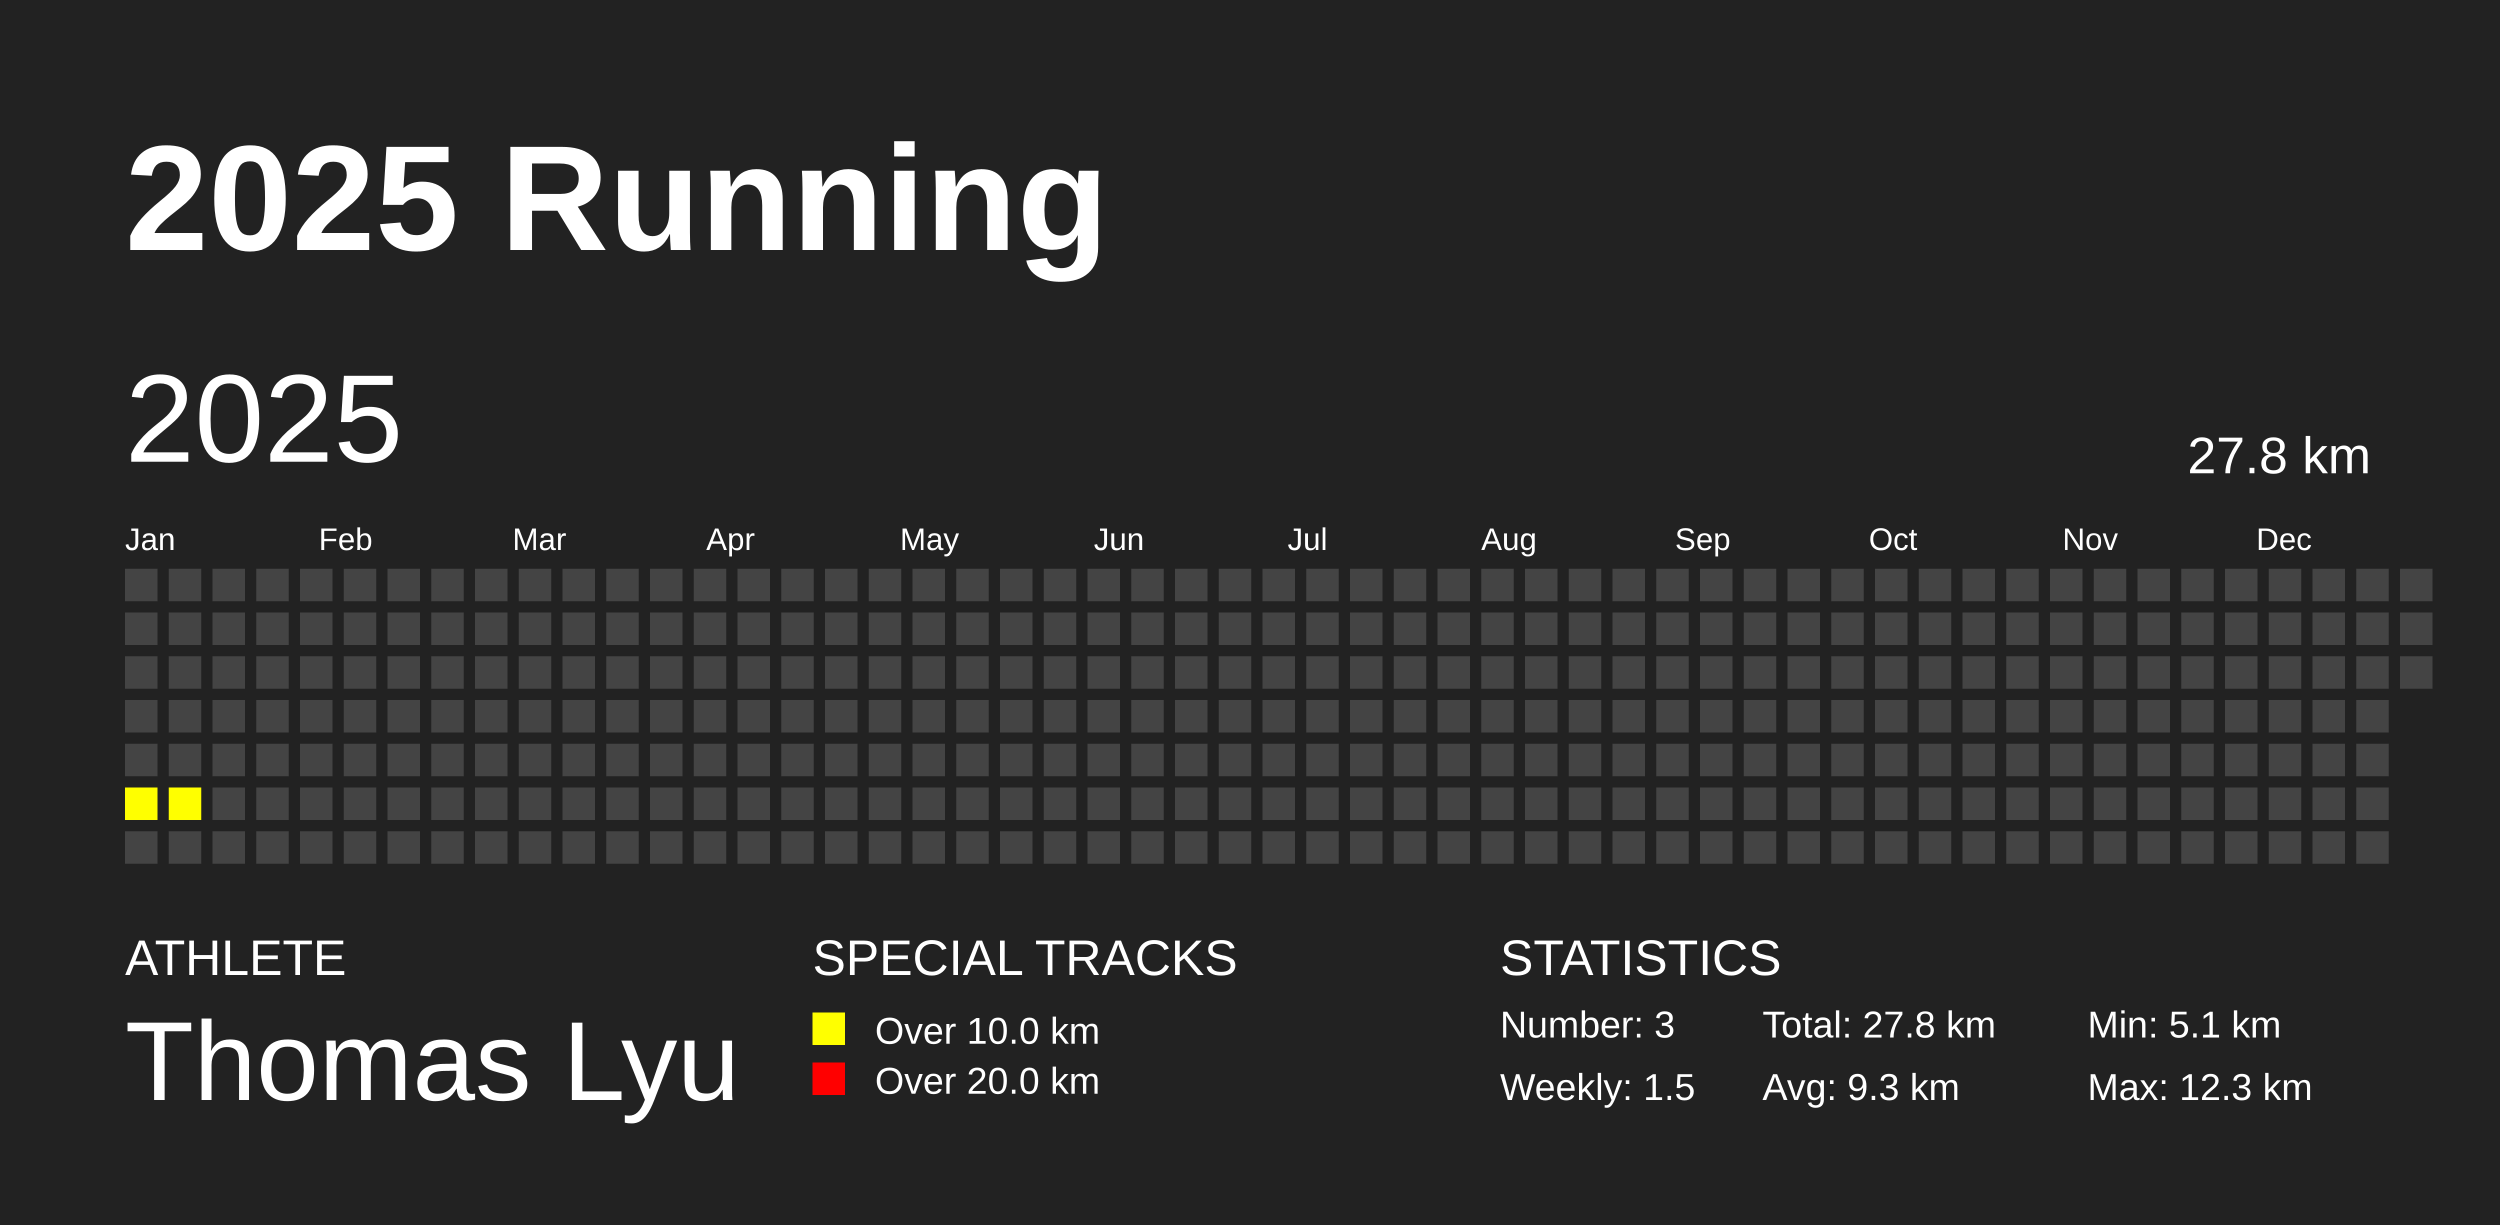
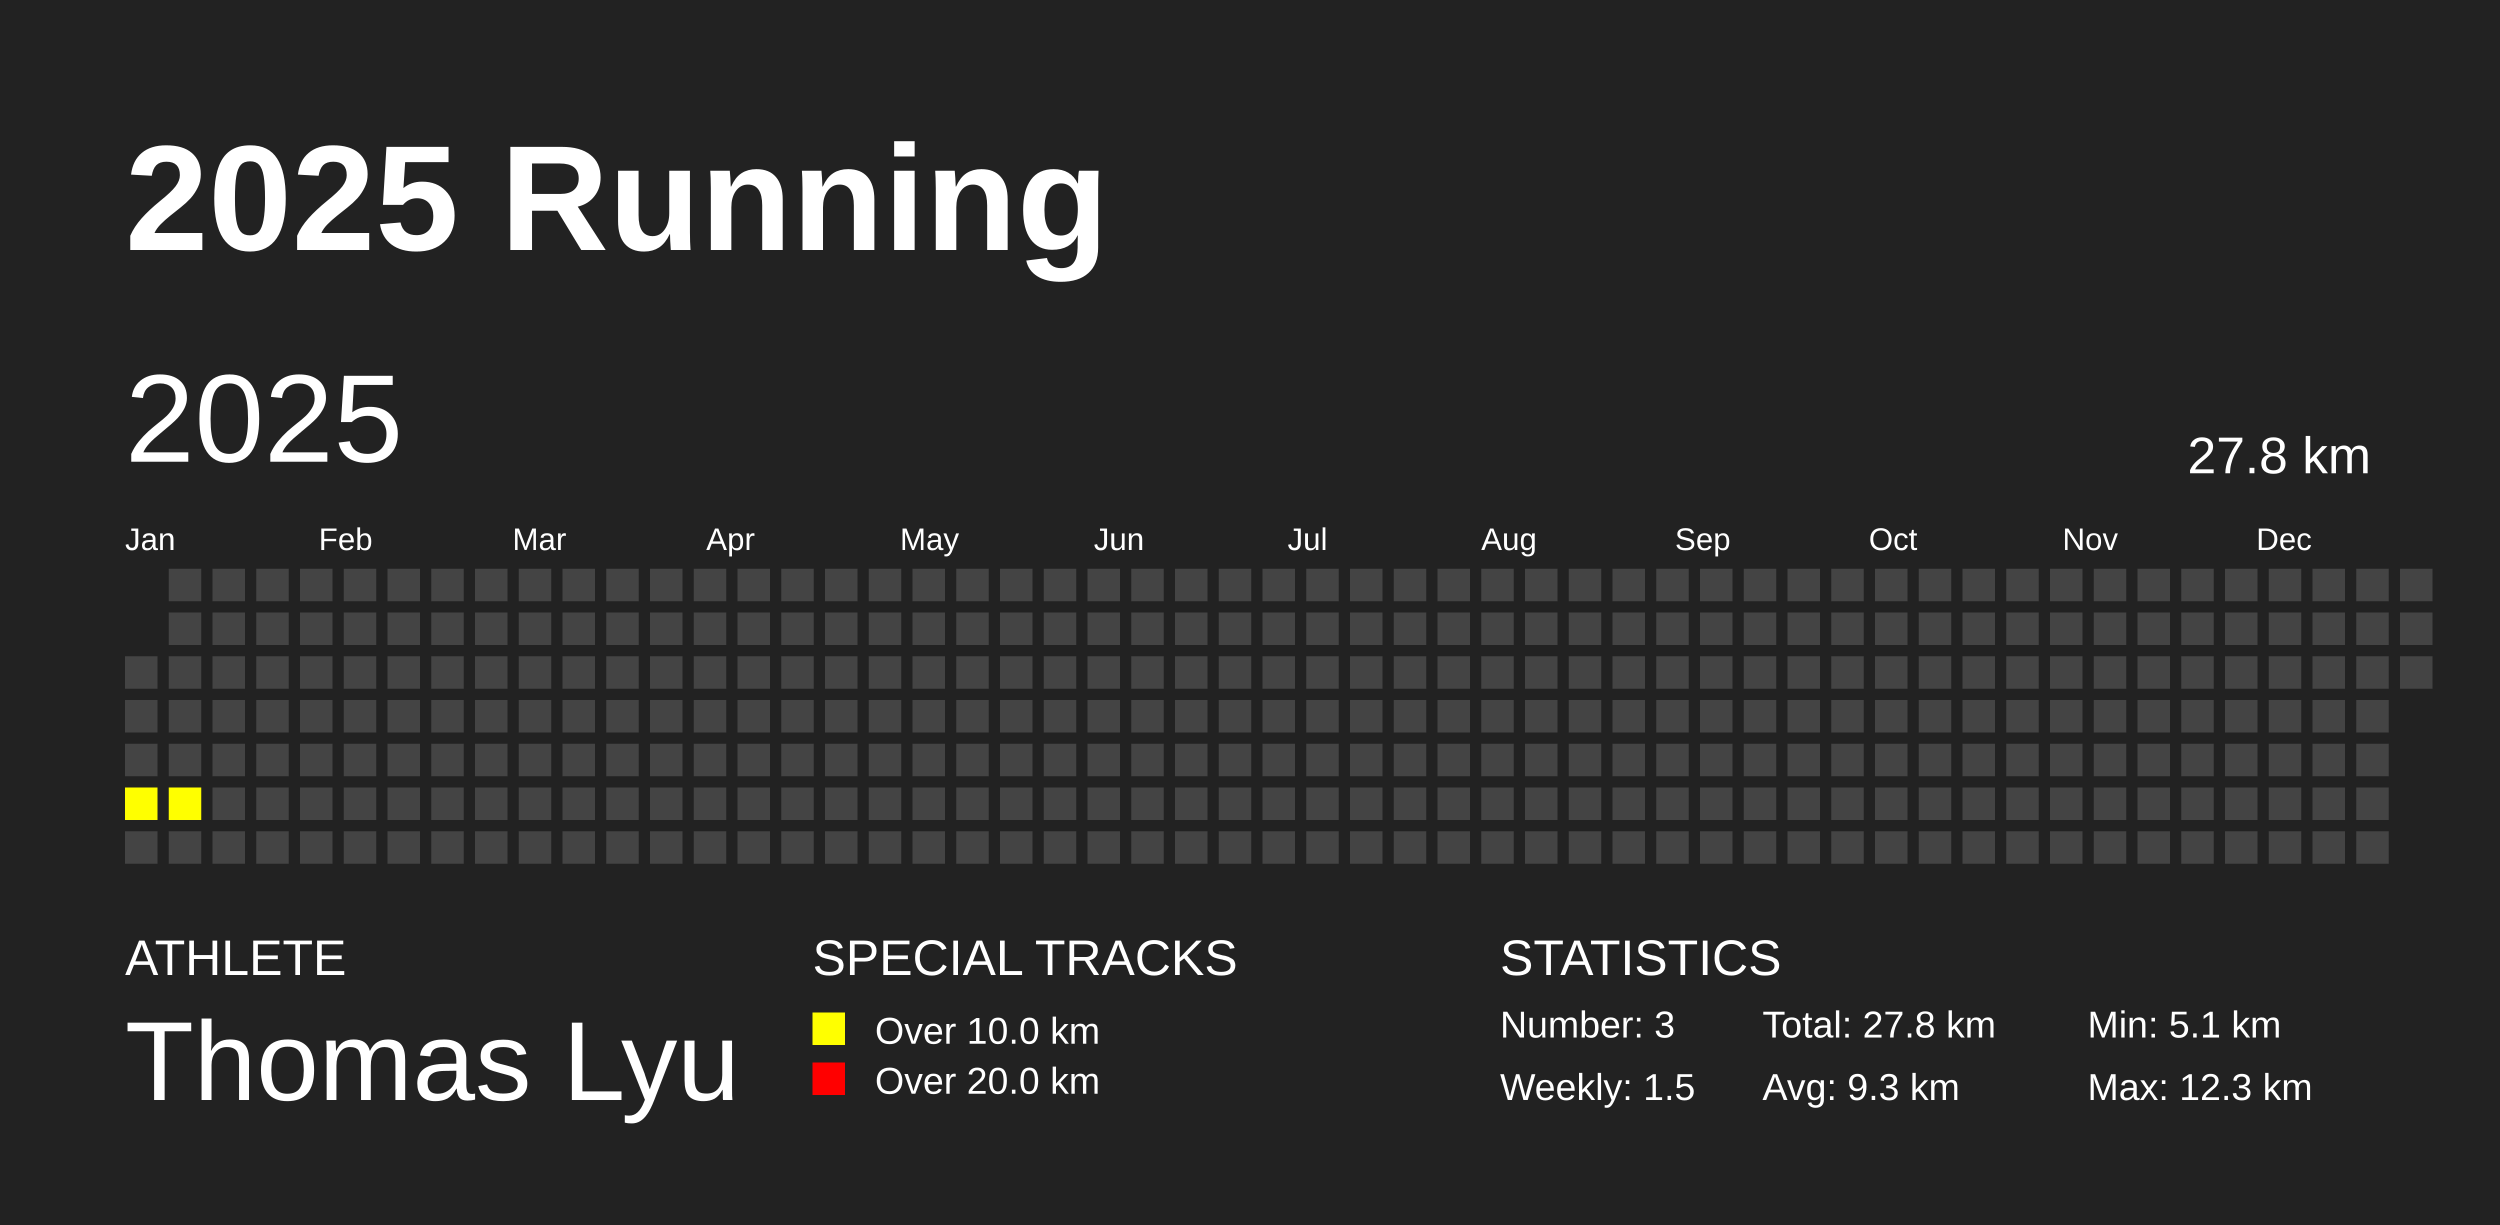
<svg xmlns="http://www.w3.org/2000/svg" baseProfile="full" height="98mm" version="1.1" viewBox="0,0,200,98" width="200mm">
  <defs />
  <rect fill="#222222" height="98" width="200" x="0" y="0" />
  <text fill="#FFFFFF" style="font-size:12px; font-family:Arial; font-weight:bold;" x="10" y="20">2025 Running</text>
  <text fill="#FFFFFF" style="font-size:4px; font-family:Arial" x="10" y="78">ATHLETE</text>
  <text fill="#FFFFFF" style="font-size:9px; font-family:Arial" x="10" y="88">Thomas Lyu</text>
  <text fill="#FFFFFF" style="font-size:4px; font-family:Arial" x="65" y="78">SPECIAL TRACKS</text>
  <rect fill="yellow" height="2.6" width="2.6" x="65" y="81" />
  <text fill="#FFFFFF" style="font-size:3px; font-family:Arial" x="70" y="83.5">Over 10.0 km</text>
  <rect fill="red" height="2.6" width="2.6" x="65" y="85" />
  <text fill="#FFFFFF" style="font-size:3px; font-family:Arial" x="70" y="87.5">Over 20.0 km</text>
  <text fill="#FFFFFF" style="font-size:4px; font-family:Arial" x="120" y="78">STATISTICS</text>
  <text fill="#FFFFFF" style="font-size:3px; font-family:Arial" x="120" y="83">Number: 3</text>
  <text fill="#FFFFFF" style="font-size:3px; font-family:Arial" x="120" y="88">Weekly: 1.5</text>
  <text fill="#FFFFFF" style="font-size:3px; font-family:Arial" x="141" y="83">Total: 27.8 km</text>
  <text fill="#FFFFFF" style="font-size:3px; font-family:Arial" x="141" y="88">Avg: 9.3 km</text>
  <text fill="#FFFFFF" style="font-size:3px; font-family:Arial" x="167" y="83">Min: 5.1 km</text>
  <text fill="#FFFFFF" style="font-size:3px; font-family:Arial" x="167" y="88">Max: 12.3 km</text>
  <text dominant-baseline="hanging" fill="#FFFFFF" style="font-size:10.0px; font-family:Arial;" x="10" y="30">2025</text>
  <text dominant-baseline="hanging" fill="#FFFFFF" style="font-size:4.125px; font-family:Arial;" x="175" y="35">27.8 km</text>
  <text fill="#FFFFFF" style="font-size:2.5px; font-family:Arial" x="10.0" y="44">Jan</text>
  <text fill="#FFFFFF" style="font-size:2.5px; font-family:Arial" x="25.5" y="44">Feb</text>
  <text fill="#FFFFFF" style="font-size:2.5px; font-family:Arial" x="41.0" y="44">Mar</text>
  <text fill="#FFFFFF" style="font-size:2.5px; font-family:Arial" x="56.5" y="44">Apr</text>
  <text fill="#FFFFFF" style="font-size:2.5px; font-family:Arial" x="72.0" y="44">May</text>
  <text fill="#FFFFFF" style="font-size:2.5px; font-family:Arial" x="87.5" y="44">Jun</text>
  <text fill="#FFFFFF" style="font-size:2.5px; font-family:Arial" x="103.0" y="44">Jul</text>
  <text fill="#FFFFFF" style="font-size:2.5px; font-family:Arial" x="118.5" y="44">Aug</text>
  <text fill="#FFFFFF" style="font-size:2.5px; font-family:Arial" x="134.0" y="44">Sep</text>
  <text fill="#FFFFFF" style="font-size:2.5px; font-family:Arial" x="149.5" y="44">Oct</text>
  <text fill="#FFFFFF" style="font-size:2.5px; font-family:Arial" x="165.0" y="44">Nov</text>
  <text fill="#FFFFFF" style="font-size:2.5px; font-family:Arial" x="180.5" y="44">Dec</text>
-   <rect fill="#444444" height="2.6" width="2.6" x="10.0" y="45.5" />
-   <rect fill="#444444" height="2.6" width="2.6" x="10.0" y="49.0" />
  <rect fill="#444444" height="2.6" width="2.6" x="10.0" y="52.5" />
  <rect fill="#444444" height="2.6" width="2.6" x="10.0" y="56.0" />
  <rect fill="#444444" height="2.6" width="2.6" x="10.0" y="59.5" />
  <rect fill="yellow" height="2.6" width="2.6" x="10.0" y="63.0" />
  <rect fill="#444444" height="2.6" width="2.6" x="10.0" y="66.5" />
  <rect fill="#444444" height="2.6" width="2.6" x="13.5" y="45.5" />
  <rect fill="#444444" height="2.6" width="2.6" x="13.5" y="49.0" />
  <rect fill="#444444" height="2.6" width="2.6" x="13.5" y="52.5" />
  <rect fill="#444444" height="2.6" width="2.6" x="13.5" y="56.0" />
  <rect fill="#444444" height="2.6" width="2.6" x="13.5" y="59.5" />
  <rect fill="yellow" height="2.6" width="2.6" x="13.5" y="63.0" />
  <rect fill="#444444" height="2.6" width="2.6" x="13.5" y="66.5" />
  <rect fill="#444444" height="2.6" width="2.6" x="17.0" y="45.5" />
  <rect fill="#444444" height="2.6" width="2.6" x="17.0" y="49.0" />
  <rect fill="#444444" height="2.6" width="2.6" x="17.0" y="52.5" />
  <rect fill="#444444" height="2.6" width="2.6" x="17.0" y="56.0" />
  <rect fill="#444444" height="2.6" width="2.6" x="17.0" y="59.5" />
  <rect fill="#444444" height="2.6" width="2.6" x="17.0" y="63.0" />
  <rect fill="#444444" height="2.6" width="2.6" x="17.0" y="66.5" />
  <rect fill="#444444" height="2.6" width="2.6" x="20.5" y="45.5" />
  <rect fill="#444444" height="2.6" width="2.6" x="20.5" y="49.0" />
  <rect fill="#444444" height="2.6" width="2.6" x="20.5" y="52.5" />
  <rect fill="#444444" height="2.6" width="2.6" x="20.5" y="56.0" />
  <rect fill="#444444" height="2.6" width="2.6" x="20.5" y="59.5" />
  <rect fill="#444444" height="2.6" width="2.6" x="20.5" y="63.0" />
  <rect fill="#444444" height="2.6" width="2.6" x="20.5" y="66.5" />
  <rect fill="#444444" height="2.6" width="2.6" x="24.0" y="45.5" />
  <rect fill="#444444" height="2.6" width="2.6" x="24.0" y="49.0" />
  <rect fill="#444444" height="2.6" width="2.6" x="24.0" y="52.5" />
  <rect fill="#444444" height="2.6" width="2.6" x="24.0" y="56.0" />
  <rect fill="#444444" height="2.6" width="2.6" x="24.0" y="59.5" />
  <rect fill="#444444" height="2.6" width="2.6" x="24.0" y="63.0" />
  <rect fill="#444444" height="2.6" width="2.6" x="24.0" y="66.5" />
  <rect fill="#444444" height="2.6" width="2.6" x="27.5" y="45.5" />
  <rect fill="#444444" height="2.6" width="2.6" x="27.5" y="49.0" />
  <rect fill="#444444" height="2.6" width="2.6" x="27.5" y="52.5" />
  <rect fill="#444444" height="2.6" width="2.6" x="27.5" y="56.0" />
  <rect fill="#444444" height="2.6" width="2.6" x="27.5" y="59.5" />
  <rect fill="#444444" height="2.6" width="2.6" x="27.5" y="63.0" />
  <rect fill="#444444" height="2.6" width="2.6" x="27.5" y="66.5" />
  <rect fill="#444444" height="2.6" width="2.6" x="31.0" y="45.5" />
  <rect fill="#444444" height="2.6" width="2.6" x="31.0" y="49.0" />
  <rect fill="#444444" height="2.6" width="2.6" x="31.0" y="52.5" />
  <rect fill="#444444" height="2.6" width="2.6" x="31.0" y="56.0" />
  <rect fill="#444444" height="2.6" width="2.6" x="31.0" y="59.5" />
  <rect fill="#444444" height="2.6" width="2.6" x="31.0" y="63.0" />
  <rect fill="#444444" height="2.6" width="2.6" x="31.0" y="66.5" />
  <rect fill="#444444" height="2.6" width="2.6" x="34.5" y="45.5" />
  <rect fill="#444444" height="2.6" width="2.6" x="34.5" y="49.0" />
  <rect fill="#444444" height="2.6" width="2.6" x="34.5" y="52.5" />
  <rect fill="#444444" height="2.6" width="2.6" x="34.5" y="56.0" />
  <rect fill="#444444" height="2.6" width="2.6" x="34.5" y="59.5" />
  <rect fill="#444444" height="2.6" width="2.6" x="34.5" y="63.0" />
  <rect fill="#444444" height="2.6" width="2.6" x="34.5" y="66.5" />
  <rect fill="#444444" height="2.6" width="2.6" x="38.0" y="45.5" />
  <rect fill="#444444" height="2.6" width="2.6" x="38.0" y="49.0" />
  <rect fill="#444444" height="2.6" width="2.6" x="38.0" y="52.5" />
  <rect fill="#444444" height="2.6" width="2.6" x="38.0" y="56.0" />
  <rect fill="#444444" height="2.6" width="2.6" x="38.0" y="59.5" />
  <rect fill="#444444" height="2.6" width="2.6" x="38.0" y="63.0" />
  <rect fill="#444444" height="2.6" width="2.6" x="38.0" y="66.5" />
  <rect fill="#444444" height="2.6" width="2.6" x="41.5" y="45.5" />
  <rect fill="#444444" height="2.6" width="2.6" x="41.5" y="49.0" />
  <rect fill="#444444" height="2.6" width="2.6" x="41.5" y="52.5" />
  <rect fill="#444444" height="2.6" width="2.6" x="41.5" y="56.0" />
  <rect fill="#444444" height="2.6" width="2.6" x="41.5" y="59.5" />
  <rect fill="#444444" height="2.6" width="2.6" x="41.5" y="63.0" />
  <rect fill="#444444" height="2.6" width="2.6" x="41.5" y="66.5" />
  <rect fill="#444444" height="2.6" width="2.6" x="45.0" y="45.5" />
  <rect fill="#444444" height="2.6" width="2.6" x="45.0" y="49.0" />
  <rect fill="#444444" height="2.6" width="2.6" x="45.0" y="52.5" />
  <rect fill="#444444" height="2.6" width="2.6" x="45.0" y="56.0" />
  <rect fill="#444444" height="2.6" width="2.6" x="45.0" y="59.5" />
  <rect fill="#444444" height="2.6" width="2.6" x="45.0" y="63.0" />
  <rect fill="#444444" height="2.6" width="2.6" x="45.0" y="66.5" />
  <rect fill="#444444" height="2.6" width="2.6" x="48.5" y="45.5" />
  <rect fill="#444444" height="2.6" width="2.6" x="48.5" y="49.0" />
  <rect fill="#444444" height="2.6" width="2.6" x="48.5" y="52.5" />
  <rect fill="#444444" height="2.6" width="2.6" x="48.5" y="56.0" />
  <rect fill="#444444" height="2.6" width="2.6" x="48.5" y="59.5" />
  <rect fill="#444444" height="2.6" width="2.6" x="48.5" y="63.0" />
  <rect fill="#444444" height="2.6" width="2.6" x="48.5" y="66.5" />
  <rect fill="#444444" height="2.6" width="2.6" x="52.0" y="45.5" />
  <rect fill="#444444" height="2.6" width="2.6" x="52.0" y="49.0" />
  <rect fill="#444444" height="2.6" width="2.6" x="52.0" y="52.5" />
  <rect fill="#444444" height="2.6" width="2.6" x="52.0" y="56.0" />
  <rect fill="#444444" height="2.6" width="2.6" x="52.0" y="59.5" />
  <rect fill="#444444" height="2.6" width="2.6" x="52.0" y="63.0" />
  <rect fill="#444444" height="2.6" width="2.6" x="52.0" y="66.5" />
  <rect fill="#444444" height="2.6" width="2.6" x="55.5" y="45.5" />
  <rect fill="#444444" height="2.6" width="2.6" x="55.5" y="49.0" />
  <rect fill="#444444" height="2.6" width="2.6" x="55.5" y="52.5" />
  <rect fill="#444444" height="2.6" width="2.6" x="55.5" y="56.0" />
  <rect fill="#444444" height="2.6" width="2.6" x="55.5" y="59.5" />
  <rect fill="#444444" height="2.6" width="2.6" x="55.5" y="63.0" />
  <rect fill="#444444" height="2.6" width="2.6" x="55.5" y="66.5" />
  <rect fill="#444444" height="2.6" width="2.6" x="59.0" y="45.5" />
  <rect fill="#444444" height="2.6" width="2.6" x="59.0" y="49.0" />
  <rect fill="#444444" height="2.6" width="2.6" x="59.0" y="52.5" />
  <rect fill="#444444" height="2.6" width="2.6" x="59.0" y="56.0" />
  <rect fill="#444444" height="2.6" width="2.6" x="59.0" y="59.5" />
  <rect fill="#444444" height="2.6" width="2.6" x="59.0" y="63.0" />
  <rect fill="#444444" height="2.6" width="2.6" x="59.0" y="66.5" />
  <rect fill="#444444" height="2.6" width="2.6" x="62.5" y="45.5" />
  <rect fill="#444444" height="2.6" width="2.6" x="62.5" y="49.0" />
  <rect fill="#444444" height="2.6" width="2.6" x="62.5" y="52.5" />
  <rect fill="#444444" height="2.6" width="2.6" x="62.5" y="56.0" />
  <rect fill="#444444" height="2.6" width="2.6" x="62.5" y="59.5" />
  <rect fill="#444444" height="2.6" width="2.6" x="62.5" y="63.0" />
  <rect fill="#444444" height="2.6" width="2.6" x="62.5" y="66.5" />
  <rect fill="#444444" height="2.6" width="2.6" x="66.0" y="45.5" />
  <rect fill="#444444" height="2.6" width="2.6" x="66.0" y="49.0" />
  <rect fill="#444444" height="2.6" width="2.6" x="66.0" y="52.5" />
  <rect fill="#444444" height="2.6" width="2.6" x="66.0" y="56.0" />
  <rect fill="#444444" height="2.6" width="2.6" x="66.0" y="59.5" />
  <rect fill="#444444" height="2.6" width="2.6" x="66.0" y="63.0" />
  <rect fill="#444444" height="2.6" width="2.6" x="66.0" y="66.5" />
  <rect fill="#444444" height="2.6" width="2.6" x="69.5" y="45.5" />
  <rect fill="#444444" height="2.6" width="2.6" x="69.5" y="49.0" />
  <rect fill="#444444" height="2.6" width="2.6" x="69.5" y="52.5" />
  <rect fill="#444444" height="2.6" width="2.6" x="69.5" y="56.0" />
  <rect fill="#444444" height="2.6" width="2.6" x="69.5" y="59.5" />
  <rect fill="#444444" height="2.6" width="2.6" x="69.5" y="63.0" />
  <rect fill="#444444" height="2.6" width="2.6" x="69.5" y="66.5" />
  <rect fill="#444444" height="2.6" width="2.6" x="73.0" y="45.5" />
  <rect fill="#444444" height="2.6" width="2.6" x="73.0" y="49.0" />
  <rect fill="#444444" height="2.6" width="2.6" x="73.0" y="52.5" />
  <rect fill="#444444" height="2.6" width="2.6" x="73.0" y="56.0" />
  <rect fill="#444444" height="2.6" width="2.6" x="73.0" y="59.5" />
  <rect fill="#444444" height="2.6" width="2.6" x="73.0" y="63.0" />
  <rect fill="#444444" height="2.6" width="2.6" x="73.0" y="66.5" />
  <rect fill="#444444" height="2.6" width="2.6" x="76.5" y="45.5" />
  <rect fill="#444444" height="2.6" width="2.6" x="76.5" y="49.0" />
  <rect fill="#444444" height="2.6" width="2.6" x="76.5" y="52.5" />
  <rect fill="#444444" height="2.6" width="2.6" x="76.5" y="56.0" />
  <rect fill="#444444" height="2.6" width="2.6" x="76.5" y="59.5" />
  <rect fill="#444444" height="2.6" width="2.6" x="76.5" y="63.0" />
  <rect fill="#444444" height="2.6" width="2.6" x="76.5" y="66.5" />
  <rect fill="#444444" height="2.6" width="2.6" x="80.0" y="45.5" />
  <rect fill="#444444" height="2.6" width="2.6" x="80.0" y="49.0" />
  <rect fill="#444444" height="2.6" width="2.6" x="80.0" y="52.5" />
  <rect fill="#444444" height="2.6" width="2.6" x="80.0" y="56.0" />
  <rect fill="#444444" height="2.6" width="2.6" x="80.0" y="59.5" />
  <rect fill="#444444" height="2.6" width="2.6" x="80.0" y="63.0" />
  <rect fill="#444444" height="2.6" width="2.6" x="80.0" y="66.5" />
  <rect fill="#444444" height="2.6" width="2.6" x="83.5" y="45.5" />
  <rect fill="#444444" height="2.6" width="2.6" x="83.5" y="49.0" />
  <rect fill="#444444" height="2.6" width="2.6" x="83.5" y="52.5" />
  <rect fill="#444444" height="2.6" width="2.6" x="83.5" y="56.0" />
  <rect fill="#444444" height="2.6" width="2.6" x="83.5" y="59.5" />
  <rect fill="#444444" height="2.6" width="2.6" x="83.5" y="63.0" />
  <rect fill="#444444" height="2.6" width="2.6" x="83.5" y="66.5" />
  <rect fill="#444444" height="2.6" width="2.6" x="87.0" y="45.5" />
  <rect fill="#444444" height="2.6" width="2.6" x="87.0" y="49.0" />
  <rect fill="#444444" height="2.6" width="2.6" x="87.0" y="52.5" />
  <rect fill="#444444" height="2.6" width="2.6" x="87.0" y="56.0" />
  <rect fill="#444444" height="2.6" width="2.6" x="87.0" y="59.5" />
  <rect fill="#444444" height="2.6" width="2.6" x="87.0" y="63.0" />
  <rect fill="#444444" height="2.6" width="2.6" x="87.0" y="66.5" />
  <rect fill="#444444" height="2.6" width="2.6" x="90.5" y="45.5" />
  <rect fill="#444444" height="2.6" width="2.6" x="90.5" y="49.0" />
  <rect fill="#444444" height="2.6" width="2.6" x="90.5" y="52.5" />
  <rect fill="#444444" height="2.6" width="2.6" x="90.5" y="56.0" />
  <rect fill="#444444" height="2.6" width="2.6" x="90.5" y="59.5" />
  <rect fill="#444444" height="2.6" width="2.6" x="90.5" y="63.0" />
  <rect fill="#444444" height="2.6" width="2.6" x="90.5" y="66.5" />
  <rect fill="#444444" height="2.6" width="2.6" x="94.0" y="45.5" />
  <rect fill="#444444" height="2.6" width="2.6" x="94.0" y="49.0" />
  <rect fill="#444444" height="2.6" width="2.6" x="94.0" y="52.5" />
  <rect fill="#444444" height="2.6" width="2.6" x="94.0" y="56.0" />
  <rect fill="#444444" height="2.6" width="2.6" x="94.0" y="59.5" />
  <rect fill="#444444" height="2.6" width="2.6" x="94.0" y="63.0" />
  <rect fill="#444444" height="2.6" width="2.6" x="94.0" y="66.5" />
  <rect fill="#444444" height="2.6" width="2.6" x="97.5" y="45.5" />
  <rect fill="#444444" height="2.6" width="2.6" x="97.5" y="49.0" />
  <rect fill="#444444" height="2.6" width="2.6" x="97.5" y="52.5" />
  <rect fill="#444444" height="2.6" width="2.6" x="97.5" y="56.0" />
  <rect fill="#444444" height="2.6" width="2.6" x="97.5" y="59.5" />
  <rect fill="#444444" height="2.6" width="2.6" x="97.5" y="63.0" />
  <rect fill="#444444" height="2.6" width="2.6" x="97.5" y="66.5" />
  <rect fill="#444444" height="2.6" width="2.6" x="101.0" y="45.5" />
  <rect fill="#444444" height="2.6" width="2.6" x="101.0" y="49.0" />
  <rect fill="#444444" height="2.6" width="2.6" x="101.0" y="52.5" />
  <rect fill="#444444" height="2.6" width="2.6" x="101.0" y="56.0" />
  <rect fill="#444444" height="2.6" width="2.6" x="101.0" y="59.5" />
  <rect fill="#444444" height="2.6" width="2.6" x="101.0" y="63.0" />
  <rect fill="#444444" height="2.6" width="2.6" x="101.0" y="66.5" />
  <rect fill="#444444" height="2.6" width="2.6" x="104.5" y="45.5" />
  <rect fill="#444444" height="2.6" width="2.6" x="104.5" y="49.0" />
  <rect fill="#444444" height="2.6" width="2.6" x="104.5" y="52.5" />
  <rect fill="#444444" height="2.6" width="2.6" x="104.5" y="56.0" />
  <rect fill="#444444" height="2.6" width="2.6" x="104.5" y="59.5" />
  <rect fill="#444444" height="2.6" width="2.6" x="104.5" y="63.0" />
  <rect fill="#444444" height="2.6" width="2.6" x="104.5" y="66.5" />
  <rect fill="#444444" height="2.6" width="2.6" x="108.0" y="45.5" />
  <rect fill="#444444" height="2.6" width="2.6" x="108.0" y="49.0" />
  <rect fill="#444444" height="2.6" width="2.6" x="108.0" y="52.5" />
  <rect fill="#444444" height="2.6" width="2.6" x="108.0" y="56.0" />
  <rect fill="#444444" height="2.6" width="2.6" x="108.0" y="59.5" />
  <rect fill="#444444" height="2.6" width="2.6" x="108.0" y="63.0" />
  <rect fill="#444444" height="2.6" width="2.6" x="108.0" y="66.5" />
  <rect fill="#444444" height="2.6" width="2.6" x="111.5" y="45.5" />
  <rect fill="#444444" height="2.6" width="2.6" x="111.5" y="49.0" />
  <rect fill="#444444" height="2.6" width="2.6" x="111.5" y="52.5" />
  <rect fill="#444444" height="2.6" width="2.6" x="111.5" y="56.0" />
  <rect fill="#444444" height="2.6" width="2.6" x="111.5" y="59.5" />
  <rect fill="#444444" height="2.6" width="2.6" x="111.5" y="63.0" />
  <rect fill="#444444" height="2.6" width="2.6" x="111.5" y="66.5" />
  <rect fill="#444444" height="2.6" width="2.6" x="115.0" y="45.5" />
  <rect fill="#444444" height="2.6" width="2.6" x="115.0" y="49.0" />
  <rect fill="#444444" height="2.6" width="2.6" x="115.0" y="52.5" />
  <rect fill="#444444" height="2.6" width="2.6" x="115.0" y="56.0" />
  <rect fill="#444444" height="2.6" width="2.6" x="115.0" y="59.5" />
  <rect fill="#444444" height="2.6" width="2.6" x="115.0" y="63.0" />
  <rect fill="#444444" height="2.6" width="2.6" x="115.0" y="66.5" />
  <rect fill="#444444" height="2.6" width="2.6" x="118.5" y="45.5" />
  <rect fill="#444444" height="2.6" width="2.6" x="118.5" y="49.0" />
  <rect fill="#444444" height="2.6" width="2.6" x="118.5" y="52.5" />
  <rect fill="#444444" height="2.6" width="2.6" x="118.5" y="56.0" />
  <rect fill="#444444" height="2.6" width="2.6" x="118.5" y="59.5" />
  <rect fill="#444444" height="2.6" width="2.6" x="118.5" y="63.0" />
  <rect fill="#444444" height="2.6" width="2.6" x="118.5" y="66.5" />
  <rect fill="#444444" height="2.6" width="2.6" x="122.0" y="45.5" />
  <rect fill="#444444" height="2.6" width="2.6" x="122.0" y="49.0" />
  <rect fill="#444444" height="2.6" width="2.6" x="122.0" y="52.5" />
  <rect fill="#444444" height="2.6" width="2.6" x="122.0" y="56.0" />
  <rect fill="#444444" height="2.6" width="2.6" x="122.0" y="59.5" />
  <rect fill="#444444" height="2.6" width="2.6" x="122.0" y="63.0" />
  <rect fill="#444444" height="2.6" width="2.6" x="122.0" y="66.5" />
  <rect fill="#444444" height="2.6" width="2.6" x="125.5" y="45.5" />
  <rect fill="#444444" height="2.6" width="2.6" x="125.5" y="49.0" />
  <rect fill="#444444" height="2.6" width="2.6" x="125.5" y="52.5" />
  <rect fill="#444444" height="2.6" width="2.6" x="125.5" y="56.0" />
  <rect fill="#444444" height="2.6" width="2.6" x="125.5" y="59.5" />
  <rect fill="#444444" height="2.6" width="2.6" x="125.5" y="63.0" />
  <rect fill="#444444" height="2.6" width="2.6" x="125.5" y="66.5" />
  <rect fill="#444444" height="2.6" width="2.6" x="129.0" y="45.5" />
  <rect fill="#444444" height="2.6" width="2.6" x="129.0" y="49.0" />
  <rect fill="#444444" height="2.6" width="2.6" x="129.0" y="52.5" />
  <rect fill="#444444" height="2.6" width="2.6" x="129.0" y="56.0" />
  <rect fill="#444444" height="2.6" width="2.6" x="129.0" y="59.5" />
  <rect fill="#444444" height="2.6" width="2.6" x="129.0" y="63.0" />
  <rect fill="#444444" height="2.6" width="2.6" x="129.0" y="66.5" />
  <rect fill="#444444" height="2.6" width="2.6" x="132.5" y="45.5" />
  <rect fill="#444444" height="2.6" width="2.6" x="132.5" y="49.0" />
  <rect fill="#444444" height="2.6" width="2.6" x="132.5" y="52.5" />
  <rect fill="#444444" height="2.6" width="2.6" x="132.5" y="56.0" />
  <rect fill="#444444" height="2.6" width="2.6" x="132.5" y="59.5" />
  <rect fill="#444444" height="2.6" width="2.6" x="132.5" y="63.0" />
  <rect fill="#444444" height="2.6" width="2.6" x="132.5" y="66.5" />
  <rect fill="#444444" height="2.6" width="2.6" x="136.0" y="45.5" />
  <rect fill="#444444" height="2.6" width="2.6" x="136.0" y="49.0" />
  <rect fill="#444444" height="2.6" width="2.6" x="136.0" y="52.5" />
  <rect fill="#444444" height="2.6" width="2.6" x="136.0" y="56.0" />
  <rect fill="#444444" height="2.6" width="2.6" x="136.0" y="59.5" />
  <rect fill="#444444" height="2.6" width="2.6" x="136.0" y="63.0" />
  <rect fill="#444444" height="2.6" width="2.6" x="136.0" y="66.5" />
  <rect fill="#444444" height="2.6" width="2.6" x="139.5" y="45.5" />
  <rect fill="#444444" height="2.6" width="2.6" x="139.5" y="49.0" />
  <rect fill="#444444" height="2.6" width="2.6" x="139.5" y="52.5" />
  <rect fill="#444444" height="2.6" width="2.6" x="139.5" y="56.0" />
  <rect fill="#444444" height="2.6" width="2.6" x="139.5" y="59.5" />
  <rect fill="#444444" height="2.6" width="2.6" x="139.5" y="63.0" />
  <rect fill="#444444" height="2.6" width="2.6" x="139.5" y="66.5" />
  <rect fill="#444444" height="2.6" width="2.6" x="143.0" y="45.5" />
  <rect fill="#444444" height="2.6" width="2.6" x="143.0" y="49.0" />
  <rect fill="#444444" height="2.6" width="2.6" x="143.0" y="52.5" />
  <rect fill="#444444" height="2.6" width="2.6" x="143.0" y="56.0" />
  <rect fill="#444444" height="2.6" width="2.6" x="143.0" y="59.5" />
  <rect fill="#444444" height="2.6" width="2.6" x="143.0" y="63.0" />
  <rect fill="#444444" height="2.6" width="2.6" x="143.0" y="66.5" />
  <rect fill="#444444" height="2.6" width="2.6" x="146.5" y="45.5" />
  <rect fill="#444444" height="2.6" width="2.6" x="146.5" y="49.0" />
  <rect fill="#444444" height="2.6" width="2.6" x="146.5" y="52.5" />
  <rect fill="#444444" height="2.6" width="2.6" x="146.5" y="56.0" />
  <rect fill="#444444" height="2.6" width="2.6" x="146.5" y="59.5" />
  <rect fill="#444444" height="2.6" width="2.6" x="146.5" y="63.0" />
  <rect fill="#444444" height="2.6" width="2.6" x="146.5" y="66.5" />
  <rect fill="#444444" height="2.6" width="2.6" x="150.0" y="45.5" />
  <rect fill="#444444" height="2.6" width="2.6" x="150.0" y="49.0" />
  <rect fill="#444444" height="2.6" width="2.6" x="150.0" y="52.5" />
  <rect fill="#444444" height="2.6" width="2.6" x="150.0" y="56.0" />
  <rect fill="#444444" height="2.6" width="2.6" x="150.0" y="59.5" />
  <rect fill="#444444" height="2.6" width="2.6" x="150.0" y="63.0" />
  <rect fill="#444444" height="2.6" width="2.6" x="150.0" y="66.5" />
  <rect fill="#444444" height="2.6" width="2.6" x="153.5" y="45.5" />
  <rect fill="#444444" height="2.6" width="2.6" x="153.5" y="49.0" />
  <rect fill="#444444" height="2.6" width="2.6" x="153.5" y="52.5" />
  <rect fill="#444444" height="2.6" width="2.6" x="153.5" y="56.0" />
  <rect fill="#444444" height="2.6" width="2.6" x="153.5" y="59.5" />
  <rect fill="#444444" height="2.6" width="2.6" x="153.5" y="63.0" />
  <rect fill="#444444" height="2.6" width="2.6" x="153.5" y="66.5" />
  <rect fill="#444444" height="2.6" width="2.6" x="157.0" y="45.5" />
  <rect fill="#444444" height="2.6" width="2.6" x="157.0" y="49.0" />
  <rect fill="#444444" height="2.6" width="2.6" x="157.0" y="52.5" />
  <rect fill="#444444" height="2.6" width="2.6" x="157.0" y="56.0" />
  <rect fill="#444444" height="2.6" width="2.6" x="157.0" y="59.5" />
  <rect fill="#444444" height="2.6" width="2.6" x="157.0" y="63.0" />
  <rect fill="#444444" height="2.6" width="2.6" x="157.0" y="66.5" />
  <rect fill="#444444" height="2.6" width="2.6" x="160.5" y="45.5" />
  <rect fill="#444444" height="2.6" width="2.6" x="160.5" y="49.0" />
  <rect fill="#444444" height="2.6" width="2.6" x="160.5" y="52.5" />
  <rect fill="#444444" height="2.6" width="2.6" x="160.5" y="56.0" />
  <rect fill="#444444" height="2.6" width="2.6" x="160.5" y="59.5" />
  <rect fill="#444444" height="2.6" width="2.6" x="160.5" y="63.0" />
  <rect fill="#444444" height="2.6" width="2.6" x="160.5" y="66.5" />
  <rect fill="#444444" height="2.6" width="2.6" x="164.0" y="45.5" />
  <rect fill="#444444" height="2.6" width="2.6" x="164.0" y="49.0" />
  <rect fill="#444444" height="2.6" width="2.6" x="164.0" y="52.5" />
  <rect fill="#444444" height="2.6" width="2.6" x="164.0" y="56.0" />
  <rect fill="#444444" height="2.6" width="2.6" x="164.0" y="59.5" />
  <rect fill="#444444" height="2.6" width="2.6" x="164.0" y="63.0" />
  <rect fill="#444444" height="2.6" width="2.6" x="164.0" y="66.5" />
  <rect fill="#444444" height="2.6" width="2.6" x="167.5" y="45.5" />
  <rect fill="#444444" height="2.6" width="2.6" x="167.5" y="49.0" />
  <rect fill="#444444" height="2.6" width="2.6" x="167.5" y="52.5" />
  <rect fill="#444444" height="2.6" width="2.6" x="167.5" y="56.0" />
  <rect fill="#444444" height="2.6" width="2.6" x="167.5" y="59.5" />
  <rect fill="#444444" height="2.6" width="2.6" x="167.5" y="63.0" />
  <rect fill="#444444" height="2.6" width="2.6" x="167.5" y="66.5" />
  <rect fill="#444444" height="2.6" width="2.6" x="171.0" y="45.5" />
  <rect fill="#444444" height="2.6" width="2.6" x="171.0" y="49.0" />
  <rect fill="#444444" height="2.6" width="2.6" x="171.0" y="52.5" />
  <rect fill="#444444" height="2.6" width="2.6" x="171.0" y="56.0" />
  <rect fill="#444444" height="2.6" width="2.6" x="171.0" y="59.5" />
  <rect fill="#444444" height="2.6" width="2.6" x="171.0" y="63.0" />
  <rect fill="#444444" height="2.6" width="2.6" x="171.0" y="66.5" />
  <rect fill="#444444" height="2.6" width="2.6" x="174.5" y="45.5" />
  <rect fill="#444444" height="2.6" width="2.6" x="174.5" y="49.0" />
  <rect fill="#444444" height="2.6" width="2.6" x="174.5" y="52.5" />
  <rect fill="#444444" height="2.6" width="2.6" x="174.5" y="56.0" />
  <rect fill="#444444" height="2.6" width="2.6" x="174.5" y="59.5" />
  <rect fill="#444444" height="2.6" width="2.6" x="174.5" y="63.0" />
  <rect fill="#444444" height="2.6" width="2.6" x="174.5" y="66.5" />
  <rect fill="#444444" height="2.6" width="2.6" x="178.0" y="45.5" />
  <rect fill="#444444" height="2.6" width="2.6" x="178.0" y="49.0" />
  <rect fill="#444444" height="2.6" width="2.6" x="178.0" y="52.5" />
  <rect fill="#444444" height="2.6" width="2.6" x="178.0" y="56.0" />
  <rect fill="#444444" height="2.6" width="2.6" x="178.0" y="59.5" />
  <rect fill="#444444" height="2.6" width="2.6" x="178.0" y="63.0" />
  <rect fill="#444444" height="2.6" width="2.6" x="178.0" y="66.5" />
  <rect fill="#444444" height="2.6" width="2.6" x="181.5" y="45.5" />
  <rect fill="#444444" height="2.6" width="2.6" x="181.5" y="49.0" />
  <rect fill="#444444" height="2.6" width="2.6" x="181.5" y="52.5" />
  <rect fill="#444444" height="2.6" width="2.6" x="181.5" y="56.0" />
  <rect fill="#444444" height="2.6" width="2.6" x="181.5" y="59.5" />
  <rect fill="#444444" height="2.6" width="2.6" x="181.5" y="63.0" />
  <rect fill="#444444" height="2.6" width="2.6" x="181.5" y="66.5" />
  <rect fill="#444444" height="2.6" width="2.6" x="185.0" y="45.5" />
  <rect fill="#444444" height="2.6" width="2.6" x="185.0" y="49.0" />
  <rect fill="#444444" height="2.6" width="2.6" x="185.0" y="52.5" />
  <rect fill="#444444" height="2.6" width="2.6" x="185.0" y="56.0" />
  <rect fill="#444444" height="2.6" width="2.6" x="185.0" y="59.5" />
  <rect fill="#444444" height="2.6" width="2.6" x="185.0" y="63.0" />
  <rect fill="#444444" height="2.6" width="2.6" x="185.0" y="66.5" />
  <rect fill="#444444" height="2.6" width="2.6" x="188.5" y="45.5" />
  <rect fill="#444444" height="2.6" width="2.6" x="188.5" y="49.0" />
  <rect fill="#444444" height="2.6" width="2.6" x="188.5" y="52.5" />
  <rect fill="#444444" height="2.6" width="2.6" x="188.5" y="56.0" />
  <rect fill="#444444" height="2.6" width="2.6" x="188.5" y="59.5" />
  <rect fill="#444444" height="2.6" width="2.6" x="188.5" y="63.0" />
  <rect fill="#444444" height="2.6" width="2.6" x="188.5" y="66.5" />
  <rect fill="#444444" height="2.6" width="2.6" x="192.0" y="45.5" />
  <rect fill="#444444" height="2.6" width="2.6" x="192.0" y="49.0" />
  <rect fill="#444444" height="2.6" width="2.6" x="192.0" y="52.5" />
</svg>
